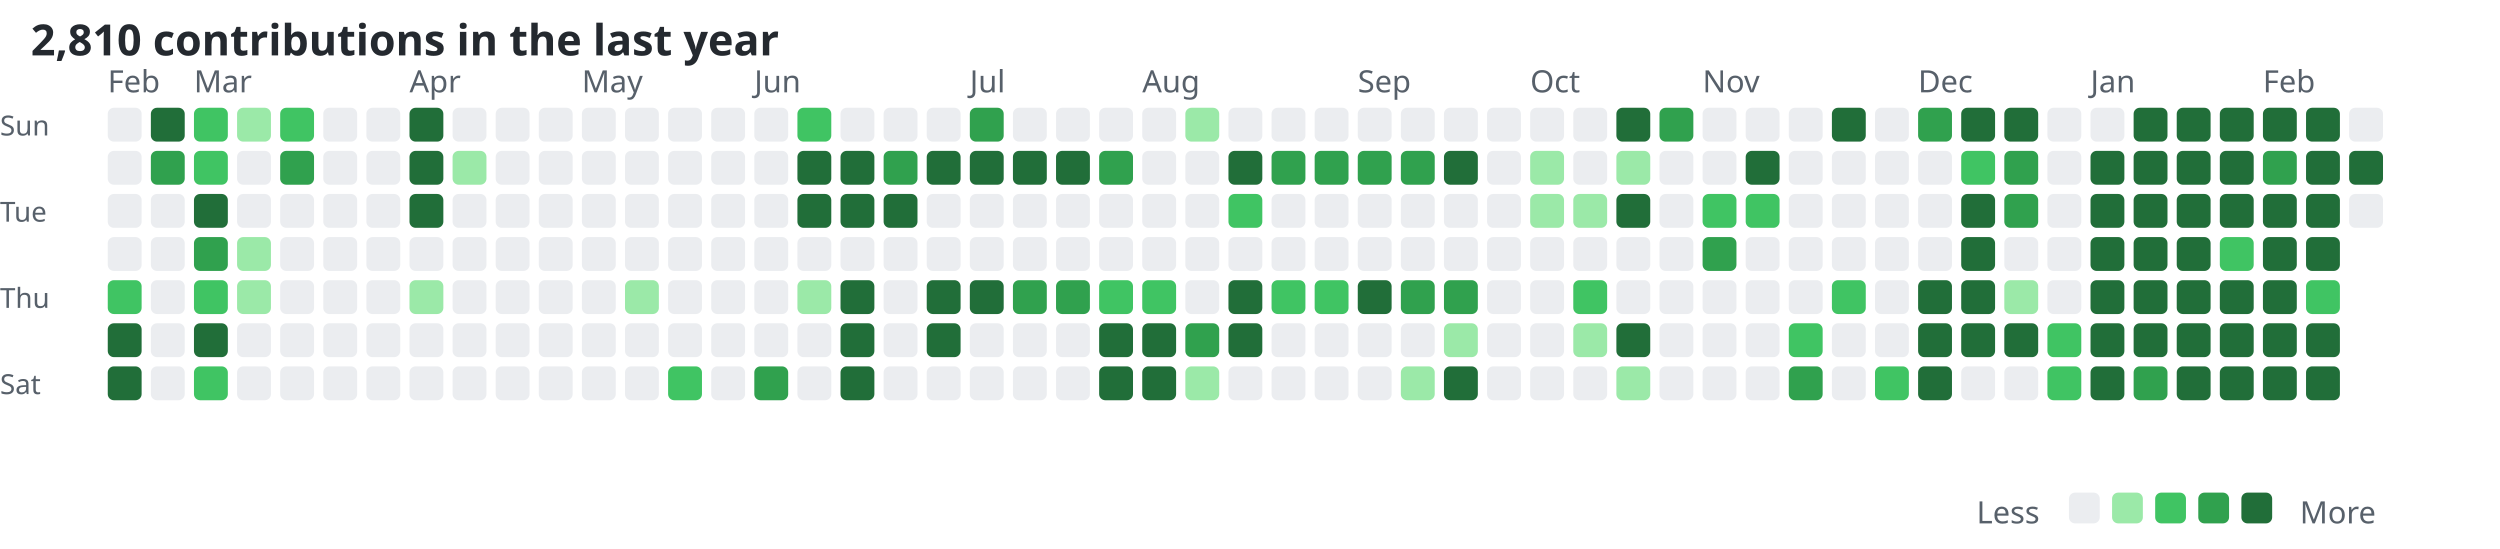
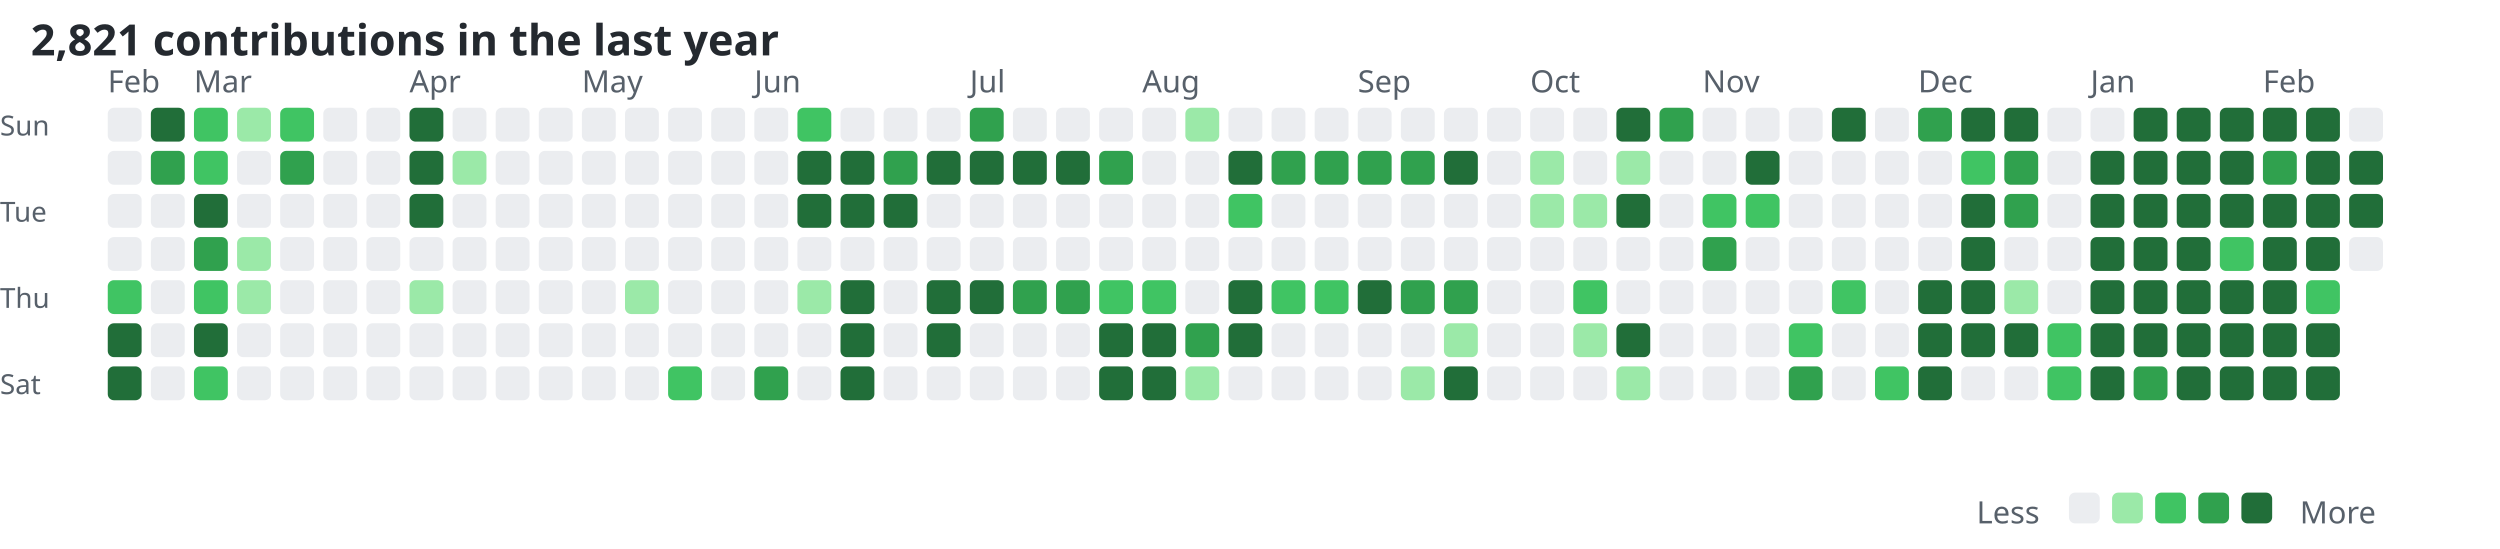
<svg xmlns="http://www.w3.org/2000/svg" width="812" height="178" viewBox="0 0 812 178">
  <style>
    .title { font: 600 14px 'Segoe UI', sans-serif; fill: #24292f; }
    .month { font: 400 10px 'Segoe UI', sans-serif; fill: #57606a; }
    .legend { font: 400 10px 'Segoe UI', sans-serif; fill: #57606a; }
    .day { font: 400 9px 'Segoe UI', sans-serif; fill: #57606a; }
  </style>
-   <text x="10" y="18" class="title">2,810 contributions in the last year</text>
+   <text x="10" y="18" class="title">2,821 contributions in the last year</text>
  <text x="35" y="30" class="month">Feb</text>
  <text x="63" y="30" class="month">Mar</text>
  <text x="133" y="30" class="month">Apr</text>
  <text x="189" y="30" class="month">May</text>
  <text x="245" y="30" class="month">Jun</text>
  <text x="315" y="30" class="month">Jul</text>
  <text x="371" y="30" class="month">Aug</text>
  <text x="441" y="30" class="month">Sep</text>
  <text x="497" y="30" class="month">Oct</text>
  <text x="553" y="30" class="month">Nov</text>
  <text x="623" y="30" class="month">Dec</text>
  <text x="679" y="30" class="month">Jan</text>
  <text x="735" y="30" class="month">Feb</text>
  <text x="0" y="44" class="day">Sun</text>
  <text x="0" y="72" class="day">Tue</text>
  <text x="0" y="100" class="day">Thu</text>
  <text x="0" y="128" class="day">Sat</text>
  <rect x="35" y="35" width="11" height="11" rx="2" ry="2" fill="#ebedf0" />
  <rect x="35" y="49" width="11" height="11" rx="2" ry="2" fill="#ebedf0" />
  <rect x="35" y="63" width="11" height="11" rx="2" ry="2" fill="#ebedf0" />
  <rect x="35" y="77" width="11" height="11" rx="2" ry="2" fill="#ebedf0" />
  <rect x="35" y="91" width="11" height="11" rx="2" ry="2" fill="#40c463" />
  <rect x="35" y="105" width="11" height="11" rx="2" ry="2" fill="#216e39" />
  <rect x="35" y="119" width="11" height="11" rx="2" ry="2" fill="#216e39" />
  <rect x="49" y="35" width="11" height="11" rx="2" ry="2" fill="#216e39" />
  <rect x="49" y="49" width="11" height="11" rx="2" ry="2" fill="#30a14e" />
  <rect x="49" y="63" width="11" height="11" rx="2" ry="2" fill="#ebedf0" />
  <rect x="49" y="77" width="11" height="11" rx="2" ry="2" fill="#ebedf0" />
  <rect x="49" y="91" width="11" height="11" rx="2" ry="2" fill="#ebedf0" />
  <rect x="49" y="105" width="11" height="11" rx="2" ry="2" fill="#ebedf0" />
  <rect x="49" y="119" width="11" height="11" rx="2" ry="2" fill="#ebedf0" />
  <rect x="63" y="35" width="11" height="11" rx="2" ry="2" fill="#40c463" />
  <rect x="63" y="49" width="11" height="11" rx="2" ry="2" fill="#40c463" />
  <rect x="63" y="63" width="11" height="11" rx="2" ry="2" fill="#216e39" />
  <rect x="63" y="77" width="11" height="11" rx="2" ry="2" fill="#30a14e" />
  <rect x="63" y="91" width="11" height="11" rx="2" ry="2" fill="#40c463" />
  <rect x="63" y="105" width="11" height="11" rx="2" ry="2" fill="#216e39" />
  <rect x="63" y="119" width="11" height="11" rx="2" ry="2" fill="#40c463" />
  <rect x="77" y="35" width="11" height="11" rx="2" ry="2" fill="#9be9a8" />
  <rect x="77" y="49" width="11" height="11" rx="2" ry="2" fill="#ebedf0" />
  <rect x="77" y="63" width="11" height="11" rx="2" ry="2" fill="#ebedf0" />
  <rect x="77" y="77" width="11" height="11" rx="2" ry="2" fill="#9be9a8" />
  <rect x="77" y="91" width="11" height="11" rx="2" ry="2" fill="#9be9a8" />
  <rect x="77" y="105" width="11" height="11" rx="2" ry="2" fill="#ebedf0" />
  <rect x="77" y="119" width="11" height="11" rx="2" ry="2" fill="#ebedf0" />
  <rect x="91" y="35" width="11" height="11" rx="2" ry="2" fill="#40c463" />
  <rect x="91" y="49" width="11" height="11" rx="2" ry="2" fill="#30a14e" />
  <rect x="91" y="63" width="11" height="11" rx="2" ry="2" fill="#ebedf0" />
  <rect x="91" y="77" width="11" height="11" rx="2" ry="2" fill="#ebedf0" />
  <rect x="91" y="91" width="11" height="11" rx="2" ry="2" fill="#ebedf0" />
  <rect x="91" y="105" width="11" height="11" rx="2" ry="2" fill="#ebedf0" />
  <rect x="91" y="119" width="11" height="11" rx="2" ry="2" fill="#ebedf0" />
  <rect x="105" y="35" width="11" height="11" rx="2" ry="2" fill="#ebedf0" />
  <rect x="105" y="49" width="11" height="11" rx="2" ry="2" fill="#ebedf0" />
  <rect x="105" y="63" width="11" height="11" rx="2" ry="2" fill="#ebedf0" />
  <rect x="105" y="77" width="11" height="11" rx="2" ry="2" fill="#ebedf0" />
  <rect x="105" y="91" width="11" height="11" rx="2" ry="2" fill="#ebedf0" />
  <rect x="105" y="105" width="11" height="11" rx="2" ry="2" fill="#ebedf0" />
  <rect x="105" y="119" width="11" height="11" rx="2" ry="2" fill="#ebedf0" />
  <rect x="119" y="35" width="11" height="11" rx="2" ry="2" fill="#ebedf0" />
  <rect x="119" y="49" width="11" height="11" rx="2" ry="2" fill="#ebedf0" />
  <rect x="119" y="63" width="11" height="11" rx="2" ry="2" fill="#ebedf0" />
  <rect x="119" y="77" width="11" height="11" rx="2" ry="2" fill="#ebedf0" />
  <rect x="119" y="91" width="11" height="11" rx="2" ry="2" fill="#ebedf0" />
  <rect x="119" y="105" width="11" height="11" rx="2" ry="2" fill="#ebedf0" />
  <rect x="119" y="119" width="11" height="11" rx="2" ry="2" fill="#ebedf0" />
  <rect x="133" y="35" width="11" height="11" rx="2" ry="2" fill="#216e39" />
  <rect x="133" y="49" width="11" height="11" rx="2" ry="2" fill="#216e39" />
  <rect x="133" y="63" width="11" height="11" rx="2" ry="2" fill="#216e39" />
  <rect x="133" y="77" width="11" height="11" rx="2" ry="2" fill="#ebedf0" />
  <rect x="133" y="91" width="11" height="11" rx="2" ry="2" fill="#9be9a8" />
  <rect x="133" y="105" width="11" height="11" rx="2" ry="2" fill="#ebedf0" />
  <rect x="133" y="119" width="11" height="11" rx="2" ry="2" fill="#ebedf0" />
  <rect x="147" y="35" width="11" height="11" rx="2" ry="2" fill="#ebedf0" />
  <rect x="147" y="49" width="11" height="11" rx="2" ry="2" fill="#9be9a8" />
  <rect x="147" y="63" width="11" height="11" rx="2" ry="2" fill="#ebedf0" />
  <rect x="147" y="77" width="11" height="11" rx="2" ry="2" fill="#ebedf0" />
  <rect x="147" y="91" width="11" height="11" rx="2" ry="2" fill="#ebedf0" />
  <rect x="147" y="105" width="11" height="11" rx="2" ry="2" fill="#ebedf0" />
  <rect x="147" y="119" width="11" height="11" rx="2" ry="2" fill="#ebedf0" />
  <rect x="161" y="35" width="11" height="11" rx="2" ry="2" fill="#ebedf0" />
  <rect x="161" y="49" width="11" height="11" rx="2" ry="2" fill="#ebedf0" />
  <rect x="161" y="63" width="11" height="11" rx="2" ry="2" fill="#ebedf0" />
  <rect x="161" y="77" width="11" height="11" rx="2" ry="2" fill="#ebedf0" />
  <rect x="161" y="91" width="11" height="11" rx="2" ry="2" fill="#ebedf0" />
  <rect x="161" y="105" width="11" height="11" rx="2" ry="2" fill="#ebedf0" />
  <rect x="161" y="119" width="11" height="11" rx="2" ry="2" fill="#ebedf0" />
  <rect x="175" y="35" width="11" height="11" rx="2" ry="2" fill="#ebedf0" />
  <rect x="175" y="49" width="11" height="11" rx="2" ry="2" fill="#ebedf0" />
  <rect x="175" y="63" width="11" height="11" rx="2" ry="2" fill="#ebedf0" />
  <rect x="175" y="77" width="11" height="11" rx="2" ry="2" fill="#ebedf0" />
  <rect x="175" y="91" width="11" height="11" rx="2" ry="2" fill="#ebedf0" />
  <rect x="175" y="105" width="11" height="11" rx="2" ry="2" fill="#ebedf0" />
  <rect x="175" y="119" width="11" height="11" rx="2" ry="2" fill="#ebedf0" />
  <rect x="189" y="35" width="11" height="11" rx="2" ry="2" fill="#ebedf0" />
  <rect x="189" y="49" width="11" height="11" rx="2" ry="2" fill="#ebedf0" />
  <rect x="189" y="63" width="11" height="11" rx="2" ry="2" fill="#ebedf0" />
  <rect x="189" y="77" width="11" height="11" rx="2" ry="2" fill="#ebedf0" />
  <rect x="189" y="91" width="11" height="11" rx="2" ry="2" fill="#ebedf0" />
  <rect x="189" y="105" width="11" height="11" rx="2" ry="2" fill="#ebedf0" />
  <rect x="189" y="119" width="11" height="11" rx="2" ry="2" fill="#ebedf0" />
  <rect x="203" y="35" width="11" height="11" rx="2" ry="2" fill="#ebedf0" />
  <rect x="203" y="49" width="11" height="11" rx="2" ry="2" fill="#ebedf0" />
  <rect x="203" y="63" width="11" height="11" rx="2" ry="2" fill="#ebedf0" />
  <rect x="203" y="77" width="11" height="11" rx="2" ry="2" fill="#ebedf0" />
  <rect x="203" y="91" width="11" height="11" rx="2" ry="2" fill="#9be9a8" />
  <rect x="203" y="105" width="11" height="11" rx="2" ry="2" fill="#ebedf0" />
  <rect x="203" y="119" width="11" height="11" rx="2" ry="2" fill="#ebedf0" />
  <rect x="217" y="35" width="11" height="11" rx="2" ry="2" fill="#ebedf0" />
  <rect x="217" y="49" width="11" height="11" rx="2" ry="2" fill="#ebedf0" />
  <rect x="217" y="63" width="11" height="11" rx="2" ry="2" fill="#ebedf0" />
  <rect x="217" y="77" width="11" height="11" rx="2" ry="2" fill="#ebedf0" />
  <rect x="217" y="91" width="11" height="11" rx="2" ry="2" fill="#ebedf0" />
  <rect x="217" y="105" width="11" height="11" rx="2" ry="2" fill="#ebedf0" />
  <rect x="217" y="119" width="11" height="11" rx="2" ry="2" fill="#40c463" />
  <rect x="231" y="35" width="11" height="11" rx="2" ry="2" fill="#ebedf0" />
  <rect x="231" y="49" width="11" height="11" rx="2" ry="2" fill="#ebedf0" />
  <rect x="231" y="63" width="11" height="11" rx="2" ry="2" fill="#ebedf0" />
  <rect x="231" y="77" width="11" height="11" rx="2" ry="2" fill="#ebedf0" />
  <rect x="231" y="91" width="11" height="11" rx="2" ry="2" fill="#ebedf0" />
  <rect x="231" y="105" width="11" height="11" rx="2" ry="2" fill="#ebedf0" />
  <rect x="231" y="119" width="11" height="11" rx="2" ry="2" fill="#ebedf0" />
  <rect x="245" y="35" width="11" height="11" rx="2" ry="2" fill="#ebedf0" />
  <rect x="245" y="49" width="11" height="11" rx="2" ry="2" fill="#ebedf0" />
  <rect x="245" y="63" width="11" height="11" rx="2" ry="2" fill="#ebedf0" />
  <rect x="245" y="77" width="11" height="11" rx="2" ry="2" fill="#ebedf0" />
  <rect x="245" y="91" width="11" height="11" rx="2" ry="2" fill="#ebedf0" />
  <rect x="245" y="105" width="11" height="11" rx="2" ry="2" fill="#ebedf0" />
  <rect x="245" y="119" width="11" height="11" rx="2" ry="2" fill="#30a14e" />
  <rect x="259" y="35" width="11" height="11" rx="2" ry="2" fill="#40c463" />
  <rect x="259" y="49" width="11" height="11" rx="2" ry="2" fill="#216e39" />
  <rect x="259" y="63" width="11" height="11" rx="2" ry="2" fill="#216e39" />
  <rect x="259" y="77" width="11" height="11" rx="2" ry="2" fill="#ebedf0" />
  <rect x="259" y="91" width="11" height="11" rx="2" ry="2" fill="#9be9a8" />
  <rect x="259" y="105" width="11" height="11" rx="2" ry="2" fill="#ebedf0" />
  <rect x="259" y="119" width="11" height="11" rx="2" ry="2" fill="#ebedf0" />
  <rect x="273" y="35" width="11" height="11" rx="2" ry="2" fill="#ebedf0" />
  <rect x="273" y="49" width="11" height="11" rx="2" ry="2" fill="#216e39" />
  <rect x="273" y="63" width="11" height="11" rx="2" ry="2" fill="#216e39" />
  <rect x="273" y="77" width="11" height="11" rx="2" ry="2" fill="#ebedf0" />
  <rect x="273" y="91" width="11" height="11" rx="2" ry="2" fill="#216e39" />
  <rect x="273" y="105" width="11" height="11" rx="2" ry="2" fill="#216e39" />
  <rect x="273" y="119" width="11" height="11" rx="2" ry="2" fill="#216e39" />
  <rect x="287" y="35" width="11" height="11" rx="2" ry="2" fill="#ebedf0" />
  <rect x="287" y="49" width="11" height="11" rx="2" ry="2" fill="#30a14e" />
  <rect x="287" y="63" width="11" height="11" rx="2" ry="2" fill="#216e39" />
  <rect x="287" y="77" width="11" height="11" rx="2" ry="2" fill="#ebedf0" />
  <rect x="287" y="91" width="11" height="11" rx="2" ry="2" fill="#ebedf0" />
  <rect x="287" y="105" width="11" height="11" rx="2" ry="2" fill="#ebedf0" />
  <rect x="287" y="119" width="11" height="11" rx="2" ry="2" fill="#ebedf0" />
  <rect x="301" y="35" width="11" height="11" rx="2" ry="2" fill="#ebedf0" />
  <rect x="301" y="49" width="11" height="11" rx="2" ry="2" fill="#216e39" />
  <rect x="301" y="63" width="11" height="11" rx="2" ry="2" fill="#ebedf0" />
  <rect x="301" y="77" width="11" height="11" rx="2" ry="2" fill="#ebedf0" />
  <rect x="301" y="91" width="11" height="11" rx="2" ry="2" fill="#216e39" />
  <rect x="301" y="105" width="11" height="11" rx="2" ry="2" fill="#216e39" />
  <rect x="301" y="119" width="11" height="11" rx="2" ry="2" fill="#ebedf0" />
  <rect x="315" y="35" width="11" height="11" rx="2" ry="2" fill="#30a14e" />
  <rect x="315" y="49" width="11" height="11" rx="2" ry="2" fill="#216e39" />
  <rect x="315" y="63" width="11" height="11" rx="2" ry="2" fill="#ebedf0" />
  <rect x="315" y="77" width="11" height="11" rx="2" ry="2" fill="#ebedf0" />
  <rect x="315" y="91" width="11" height="11" rx="2" ry="2" fill="#216e39" />
  <rect x="315" y="105" width="11" height="11" rx="2" ry="2" fill="#ebedf0" />
  <rect x="315" y="119" width="11" height="11" rx="2" ry="2" fill="#ebedf0" />
  <rect x="329" y="35" width="11" height="11" rx="2" ry="2" fill="#ebedf0" />
  <rect x="329" y="49" width="11" height="11" rx="2" ry="2" fill="#216e39" />
  <rect x="329" y="63" width="11" height="11" rx="2" ry="2" fill="#ebedf0" />
  <rect x="329" y="77" width="11" height="11" rx="2" ry="2" fill="#ebedf0" />
  <rect x="329" y="91" width="11" height="11" rx="2" ry="2" fill="#30a14e" />
  <rect x="329" y="105" width="11" height="11" rx="2" ry="2" fill="#ebedf0" />
  <rect x="329" y="119" width="11" height="11" rx="2" ry="2" fill="#ebedf0" />
  <rect x="343" y="35" width="11" height="11" rx="2" ry="2" fill="#ebedf0" />
  <rect x="343" y="49" width="11" height="11" rx="2" ry="2" fill="#216e39" />
  <rect x="343" y="63" width="11" height="11" rx="2" ry="2" fill="#ebedf0" />
  <rect x="343" y="77" width="11" height="11" rx="2" ry="2" fill="#ebedf0" />
  <rect x="343" y="91" width="11" height="11" rx="2" ry="2" fill="#30a14e" />
  <rect x="343" y="105" width="11" height="11" rx="2" ry="2" fill="#ebedf0" />
  <rect x="343" y="119" width="11" height="11" rx="2" ry="2" fill="#ebedf0" />
  <rect x="357" y="35" width="11" height="11" rx="2" ry="2" fill="#ebedf0" />
  <rect x="357" y="49" width="11" height="11" rx="2" ry="2" fill="#30a14e" />
  <rect x="357" y="63" width="11" height="11" rx="2" ry="2" fill="#ebedf0" />
  <rect x="357" y="77" width="11" height="11" rx="2" ry="2" fill="#ebedf0" />
  <rect x="357" y="91" width="11" height="11" rx="2" ry="2" fill="#40c463" />
  <rect x="357" y="105" width="11" height="11" rx="2" ry="2" fill="#216e39" />
  <rect x="357" y="119" width="11" height="11" rx="2" ry="2" fill="#216e39" />
  <rect x="371" y="35" width="11" height="11" rx="2" ry="2" fill="#ebedf0" />
  <rect x="371" y="49" width="11" height="11" rx="2" ry="2" fill="#ebedf0" />
  <rect x="371" y="63" width="11" height="11" rx="2" ry="2" fill="#ebedf0" />
  <rect x="371" y="77" width="11" height="11" rx="2" ry="2" fill="#ebedf0" />
  <rect x="371" y="91" width="11" height="11" rx="2" ry="2" fill="#40c463" />
  <rect x="371" y="105" width="11" height="11" rx="2" ry="2" fill="#216e39" />
  <rect x="371" y="119" width="11" height="11" rx="2" ry="2" fill="#216e39" />
  <rect x="385" y="35" width="11" height="11" rx="2" ry="2" fill="#9be9a8" />
  <rect x="385" y="49" width="11" height="11" rx="2" ry="2" fill="#ebedf0" />
  <rect x="385" y="63" width="11" height="11" rx="2" ry="2" fill="#ebedf0" />
  <rect x="385" y="77" width="11" height="11" rx="2" ry="2" fill="#ebedf0" />
  <rect x="385" y="91" width="11" height="11" rx="2" ry="2" fill="#ebedf0" />
  <rect x="385" y="105" width="11" height="11" rx="2" ry="2" fill="#30a14e" />
  <rect x="385" y="119" width="11" height="11" rx="2" ry="2" fill="#9be9a8" />
  <rect x="399" y="35" width="11" height="11" rx="2" ry="2" fill="#ebedf0" />
  <rect x="399" y="49" width="11" height="11" rx="2" ry="2" fill="#216e39" />
  <rect x="399" y="63" width="11" height="11" rx="2" ry="2" fill="#40c463" />
  <rect x="399" y="77" width="11" height="11" rx="2" ry="2" fill="#ebedf0" />
  <rect x="399" y="91" width="11" height="11" rx="2" ry="2" fill="#216e39" />
  <rect x="399" y="105" width="11" height="11" rx="2" ry="2" fill="#216e39" />
  <rect x="399" y="119" width="11" height="11" rx="2" ry="2" fill="#ebedf0" />
  <rect x="413" y="35" width="11" height="11" rx="2" ry="2" fill="#ebedf0" />
  <rect x="413" y="49" width="11" height="11" rx="2" ry="2" fill="#30a14e" />
  <rect x="413" y="63" width="11" height="11" rx="2" ry="2" fill="#ebedf0" />
  <rect x="413" y="77" width="11" height="11" rx="2" ry="2" fill="#ebedf0" />
  <rect x="413" y="91" width="11" height="11" rx="2" ry="2" fill="#40c463" />
  <rect x="413" y="105" width="11" height="11" rx="2" ry="2" fill="#ebedf0" />
  <rect x="413" y="119" width="11" height="11" rx="2" ry="2" fill="#ebedf0" />
  <rect x="427" y="35" width="11" height="11" rx="2" ry="2" fill="#ebedf0" />
  <rect x="427" y="49" width="11" height="11" rx="2" ry="2" fill="#30a14e" />
  <rect x="427" y="63" width="11" height="11" rx="2" ry="2" fill="#ebedf0" />
  <rect x="427" y="77" width="11" height="11" rx="2" ry="2" fill="#ebedf0" />
  <rect x="427" y="91" width="11" height="11" rx="2" ry="2" fill="#40c463" />
  <rect x="427" y="105" width="11" height="11" rx="2" ry="2" fill="#ebedf0" />
  <rect x="427" y="119" width="11" height="11" rx="2" ry="2" fill="#ebedf0" />
  <rect x="441" y="35" width="11" height="11" rx="2" ry="2" fill="#ebedf0" />
  <rect x="441" y="49" width="11" height="11" rx="2" ry="2" fill="#30a14e" />
  <rect x="441" y="63" width="11" height="11" rx="2" ry="2" fill="#ebedf0" />
  <rect x="441" y="77" width="11" height="11" rx="2" ry="2" fill="#ebedf0" />
  <rect x="441" y="91" width="11" height="11" rx="2" ry="2" fill="#216e39" />
  <rect x="441" y="105" width="11" height="11" rx="2" ry="2" fill="#ebedf0" />
  <rect x="441" y="119" width="11" height="11" rx="2" ry="2" fill="#ebedf0" />
  <rect x="455" y="35" width="11" height="11" rx="2" ry="2" fill="#ebedf0" />
  <rect x="455" y="49" width="11" height="11" rx="2" ry="2" fill="#30a14e" />
  <rect x="455" y="63" width="11" height="11" rx="2" ry="2" fill="#ebedf0" />
  <rect x="455" y="77" width="11" height="11" rx="2" ry="2" fill="#ebedf0" />
  <rect x="455" y="91" width="11" height="11" rx="2" ry="2" fill="#30a14e" />
  <rect x="455" y="105" width="11" height="11" rx="2" ry="2" fill="#ebedf0" />
  <rect x="455" y="119" width="11" height="11" rx="2" ry="2" fill="#9be9a8" />
  <rect x="469" y="35" width="11" height="11" rx="2" ry="2" fill="#ebedf0" />
  <rect x="469" y="49" width="11" height="11" rx="2" ry="2" fill="#216e39" />
  <rect x="469" y="63" width="11" height="11" rx="2" ry="2" fill="#ebedf0" />
  <rect x="469" y="77" width="11" height="11" rx="2" ry="2" fill="#ebedf0" />
  <rect x="469" y="91" width="11" height="11" rx="2" ry="2" fill="#30a14e" />
  <rect x="469" y="105" width="11" height="11" rx="2" ry="2" fill="#9be9a8" />
  <rect x="469" y="119" width="11" height="11" rx="2" ry="2" fill="#216e39" />
  <rect x="483" y="35" width="11" height="11" rx="2" ry="2" fill="#ebedf0" />
  <rect x="483" y="49" width="11" height="11" rx="2" ry="2" fill="#ebedf0" />
  <rect x="483" y="63" width="11" height="11" rx="2" ry="2" fill="#ebedf0" />
  <rect x="483" y="77" width="11" height="11" rx="2" ry="2" fill="#ebedf0" />
  <rect x="483" y="91" width="11" height="11" rx="2" ry="2" fill="#ebedf0" />
  <rect x="483" y="105" width="11" height="11" rx="2" ry="2" fill="#ebedf0" />
  <rect x="483" y="119" width="11" height="11" rx="2" ry="2" fill="#ebedf0" />
  <rect x="497" y="35" width="11" height="11" rx="2" ry="2" fill="#ebedf0" />
  <rect x="497" y="49" width="11" height="11" rx="2" ry="2" fill="#9be9a8" />
  <rect x="497" y="63" width="11" height="11" rx="2" ry="2" fill="#9be9a8" />
  <rect x="497" y="77" width="11" height="11" rx="2" ry="2" fill="#ebedf0" />
  <rect x="497" y="91" width="11" height="11" rx="2" ry="2" fill="#ebedf0" />
  <rect x="497" y="105" width="11" height="11" rx="2" ry="2" fill="#ebedf0" />
  <rect x="497" y="119" width="11" height="11" rx="2" ry="2" fill="#ebedf0" />
  <rect x="511" y="35" width="11" height="11" rx="2" ry="2" fill="#ebedf0" />
  <rect x="511" y="49" width="11" height="11" rx="2" ry="2" fill="#ebedf0" />
  <rect x="511" y="63" width="11" height="11" rx="2" ry="2" fill="#9be9a8" />
  <rect x="511" y="77" width="11" height="11" rx="2" ry="2" fill="#ebedf0" />
  <rect x="511" y="91" width="11" height="11" rx="2" ry="2" fill="#40c463" />
  <rect x="511" y="105" width="11" height="11" rx="2" ry="2" fill="#9be9a8" />
  <rect x="511" y="119" width="11" height="11" rx="2" ry="2" fill="#ebedf0" />
  <rect x="525" y="35" width="11" height="11" rx="2" ry="2" fill="#216e39" />
  <rect x="525" y="49" width="11" height="11" rx="2" ry="2" fill="#9be9a8" />
  <rect x="525" y="63" width="11" height="11" rx="2" ry="2" fill="#216e39" />
  <rect x="525" y="77" width="11" height="11" rx="2" ry="2" fill="#ebedf0" />
  <rect x="525" y="91" width="11" height="11" rx="2" ry="2" fill="#ebedf0" />
  <rect x="525" y="105" width="11" height="11" rx="2" ry="2" fill="#216e39" />
  <rect x="525" y="119" width="11" height="11" rx="2" ry="2" fill="#9be9a8" />
  <rect x="539" y="35" width="11" height="11" rx="2" ry="2" fill="#30a14e" />
  <rect x="539" y="49" width="11" height="11" rx="2" ry="2" fill="#ebedf0" />
  <rect x="539" y="63" width="11" height="11" rx="2" ry="2" fill="#ebedf0" />
  <rect x="539" y="77" width="11" height="11" rx="2" ry="2" fill="#ebedf0" />
  <rect x="539" y="91" width="11" height="11" rx="2" ry="2" fill="#ebedf0" />
  <rect x="539" y="105" width="11" height="11" rx="2" ry="2" fill="#ebedf0" />
  <rect x="539" y="119" width="11" height="11" rx="2" ry="2" fill="#ebedf0" />
  <rect x="553" y="35" width="11" height="11" rx="2" ry="2" fill="#ebedf0" />
  <rect x="553" y="49" width="11" height="11" rx="2" ry="2" fill="#ebedf0" />
  <rect x="553" y="63" width="11" height="11" rx="2" ry="2" fill="#40c463" />
  <rect x="553" y="77" width="11" height="11" rx="2" ry="2" fill="#30a14e" />
  <rect x="553" y="91" width="11" height="11" rx="2" ry="2" fill="#ebedf0" />
  <rect x="553" y="105" width="11" height="11" rx="2" ry="2" fill="#ebedf0" />
  <rect x="553" y="119" width="11" height="11" rx="2" ry="2" fill="#ebedf0" />
  <rect x="567" y="35" width="11" height="11" rx="2" ry="2" fill="#ebedf0" />
  <rect x="567" y="49" width="11" height="11" rx="2" ry="2" fill="#216e39" />
  <rect x="567" y="63" width="11" height="11" rx="2" ry="2" fill="#40c463" />
  <rect x="567" y="77" width="11" height="11" rx="2" ry="2" fill="#ebedf0" />
  <rect x="567" y="91" width="11" height="11" rx="2" ry="2" fill="#ebedf0" />
  <rect x="567" y="105" width="11" height="11" rx="2" ry="2" fill="#ebedf0" />
  <rect x="567" y="119" width="11" height="11" rx="2" ry="2" fill="#ebedf0" />
  <rect x="581" y="35" width="11" height="11" rx="2" ry="2" fill="#ebedf0" />
  <rect x="581" y="49" width="11" height="11" rx="2" ry="2" fill="#ebedf0" />
  <rect x="581" y="63" width="11" height="11" rx="2" ry="2" fill="#ebedf0" />
  <rect x="581" y="77" width="11" height="11" rx="2" ry="2" fill="#ebedf0" />
  <rect x="581" y="91" width="11" height="11" rx="2" ry="2" fill="#ebedf0" />
  <rect x="581" y="105" width="11" height="11" rx="2" ry="2" fill="#40c463" />
  <rect x="581" y="119" width="11" height="11" rx="2" ry="2" fill="#30a14e" />
  <rect x="595" y="35" width="11" height="11" rx="2" ry="2" fill="#216e39" />
  <rect x="595" y="49" width="11" height="11" rx="2" ry="2" fill="#ebedf0" />
  <rect x="595" y="63" width="11" height="11" rx="2" ry="2" fill="#ebedf0" />
  <rect x="595" y="77" width="11" height="11" rx="2" ry="2" fill="#ebedf0" />
  <rect x="595" y="91" width="11" height="11" rx="2" ry="2" fill="#40c463" />
  <rect x="595" y="105" width="11" height="11" rx="2" ry="2" fill="#ebedf0" />
  <rect x="595" y="119" width="11" height="11" rx="2" ry="2" fill="#ebedf0" />
  <rect x="609" y="35" width="11" height="11" rx="2" ry="2" fill="#ebedf0" />
  <rect x="609" y="49" width="11" height="11" rx="2" ry="2" fill="#ebedf0" />
  <rect x="609" y="63" width="11" height="11" rx="2" ry="2" fill="#ebedf0" />
  <rect x="609" y="77" width="11" height="11" rx="2" ry="2" fill="#ebedf0" />
  <rect x="609" y="91" width="11" height="11" rx="2" ry="2" fill="#ebedf0" />
  <rect x="609" y="105" width="11" height="11" rx="2" ry="2" fill="#ebedf0" />
  <rect x="609" y="119" width="11" height="11" rx="2" ry="2" fill="#40c463" />
  <rect x="623" y="35" width="11" height="11" rx="2" ry="2" fill="#30a14e" />
  <rect x="623" y="49" width="11" height="11" rx="2" ry="2" fill="#ebedf0" />
  <rect x="623" y="63" width="11" height="11" rx="2" ry="2" fill="#ebedf0" />
  <rect x="623" y="77" width="11" height="11" rx="2" ry="2" fill="#ebedf0" />
  <rect x="623" y="91" width="11" height="11" rx="2" ry="2" fill="#216e39" />
  <rect x="623" y="105" width="11" height="11" rx="2" ry="2" fill="#216e39" />
  <rect x="623" y="119" width="11" height="11" rx="2" ry="2" fill="#216e39" />
  <rect x="637" y="35" width="11" height="11" rx="2" ry="2" fill="#216e39" />
  <rect x="637" y="49" width="11" height="11" rx="2" ry="2" fill="#40c463" />
  <rect x="637" y="63" width="11" height="11" rx="2" ry="2" fill="#216e39" />
  <rect x="637" y="77" width="11" height="11" rx="2" ry="2" fill="#216e39" />
  <rect x="637" y="91" width="11" height="11" rx="2" ry="2" fill="#216e39" />
  <rect x="637" y="105" width="11" height="11" rx="2" ry="2" fill="#216e39" />
  <rect x="637" y="119" width="11" height="11" rx="2" ry="2" fill="#ebedf0" />
  <rect x="651" y="35" width="11" height="11" rx="2" ry="2" fill="#216e39" />
  <rect x="651" y="49" width="11" height="11" rx="2" ry="2" fill="#30a14e" />
  <rect x="651" y="63" width="11" height="11" rx="2" ry="2" fill="#30a14e" />
  <rect x="651" y="77" width="11" height="11" rx="2" ry="2" fill="#ebedf0" />
  <rect x="651" y="91" width="11" height="11" rx="2" ry="2" fill="#9be9a8" />
  <rect x="651" y="105" width="11" height="11" rx="2" ry="2" fill="#216e39" />
  <rect x="651" y="119" width="11" height="11" rx="2" ry="2" fill="#ebedf0" />
  <rect x="665" y="35" width="11" height="11" rx="2" ry="2" fill="#ebedf0" />
  <rect x="665" y="49" width="11" height="11" rx="2" ry="2" fill="#ebedf0" />
  <rect x="665" y="63" width="11" height="11" rx="2" ry="2" fill="#ebedf0" />
  <rect x="665" y="77" width="11" height="11" rx="2" ry="2" fill="#ebedf0" />
  <rect x="665" y="91" width="11" height="11" rx="2" ry="2" fill="#ebedf0" />
  <rect x="665" y="105" width="11" height="11" rx="2" ry="2" fill="#40c463" />
  <rect x="665" y="119" width="11" height="11" rx="2" ry="2" fill="#40c463" />
  <rect x="679" y="35" width="11" height="11" rx="2" ry="2" fill="#ebedf0" />
  <rect x="679" y="49" width="11" height="11" rx="2" ry="2" fill="#216e39" />
  <rect x="679" y="63" width="11" height="11" rx="2" ry="2" fill="#216e39" />
  <rect x="679" y="77" width="11" height="11" rx="2" ry="2" fill="#216e39" />
  <rect x="679" y="91" width="11" height="11" rx="2" ry="2" fill="#216e39" />
  <rect x="679" y="105" width="11" height="11" rx="2" ry="2" fill="#216e39" />
  <rect x="679" y="119" width="11" height="11" rx="2" ry="2" fill="#216e39" />
  <rect x="693" y="35" width="11" height="11" rx="2" ry="2" fill="#216e39" />
  <rect x="693" y="49" width="11" height="11" rx="2" ry="2" fill="#216e39" />
  <rect x="693" y="63" width="11" height="11" rx="2" ry="2" fill="#216e39" />
  <rect x="693" y="77" width="11" height="11" rx="2" ry="2" fill="#216e39" />
  <rect x="693" y="91" width="11" height="11" rx="2" ry="2" fill="#216e39" />
  <rect x="693" y="105" width="11" height="11" rx="2" ry="2" fill="#216e39" />
  <rect x="693" y="119" width="11" height="11" rx="2" ry="2" fill="#30a14e" />
  <rect x="707" y="35" width="11" height="11" rx="2" ry="2" fill="#216e39" />
  <rect x="707" y="49" width="11" height="11" rx="2" ry="2" fill="#216e39" />
  <rect x="707" y="63" width="11" height="11" rx="2" ry="2" fill="#216e39" />
  <rect x="707" y="77" width="11" height="11" rx="2" ry="2" fill="#216e39" />
  <rect x="707" y="91" width="11" height="11" rx="2" ry="2" fill="#216e39" />
  <rect x="707" y="105" width="11" height="11" rx="2" ry="2" fill="#216e39" />
  <rect x="707" y="119" width="11" height="11" rx="2" ry="2" fill="#216e39" />
  <rect x="721" y="35" width="11" height="11" rx="2" ry="2" fill="#216e39" />
  <rect x="721" y="49" width="11" height="11" rx="2" ry="2" fill="#216e39" />
  <rect x="721" y="63" width="11" height="11" rx="2" ry="2" fill="#216e39" />
  <rect x="721" y="77" width="11" height="11" rx="2" ry="2" fill="#40c463" />
  <rect x="721" y="91" width="11" height="11" rx="2" ry="2" fill="#216e39" />
  <rect x="721" y="105" width="11" height="11" rx="2" ry="2" fill="#216e39" />
  <rect x="721" y="119" width="11" height="11" rx="2" ry="2" fill="#216e39" />
  <rect x="735" y="35" width="11" height="11" rx="2" ry="2" fill="#216e39" />
  <rect x="735" y="49" width="11" height="11" rx="2" ry="2" fill="#30a14e" />
  <rect x="735" y="63" width="11" height="11" rx="2" ry="2" fill="#216e39" />
  <rect x="735" y="77" width="11" height="11" rx="2" ry="2" fill="#216e39" />
  <rect x="735" y="91" width="11" height="11" rx="2" ry="2" fill="#216e39" />
  <rect x="735" y="105" width="11" height="11" rx="2" ry="2" fill="#216e39" />
  <rect x="735" y="119" width="11" height="11" rx="2" ry="2" fill="#216e39" />
  <rect x="749" y="35" width="11" height="11" rx="2" ry="2" fill="#216e39" />
  <rect x="749" y="49" width="11" height="11" rx="2" ry="2" fill="#216e39" />
  <rect x="749" y="63" width="11" height="11" rx="2" ry="2" fill="#216e39" />
  <rect x="749" y="77" width="11" height="11" rx="2" ry="2" fill="#216e39" />
  <rect x="749" y="91" width="11" height="11" rx="2" ry="2" fill="#40c463" />
  <rect x="749" y="105" width="11" height="11" rx="2" ry="2" fill="#216e39" />
  <rect x="749" y="119" width="11" height="11" rx="2" ry="2" fill="#216e39" />
  <rect x="763" y="35" width="11" height="11" rx="2" ry="2" fill="#ebedf0" />
  <rect x="763" y="49" width="11" height="11" rx="2" ry="2" fill="#216e39" />
-   <rect x="763" y="63" width="11" height="11" rx="2" ry="2" fill="#ebedf0" />
+   <rect x="763" y="63" width="11" height="11" rx="2" ry="2" fill="#216e39" />
+   <rect x="763" y="77" width="11" height="11" rx="2" ry="2" fill="#ebedf0" />
  <text x="642" y="170" class="legend">Less</text>
  <rect x="672" y="160" width="10" height="10" rx="2" fill="#ebedf0" />
  <rect x="686" y="160" width="10" height="10" rx="2" fill="#9be9a8" />
  <rect x="700" y="160" width="10" height="10" rx="2" fill="#40c463" />
  <rect x="714" y="160" width="10" height="10" rx="2" fill="#30a14e" />
  <rect x="728" y="160" width="10" height="10" rx="2" fill="#216e39" />
  <text x="747" y="170" class="legend">More</text>
</svg>
